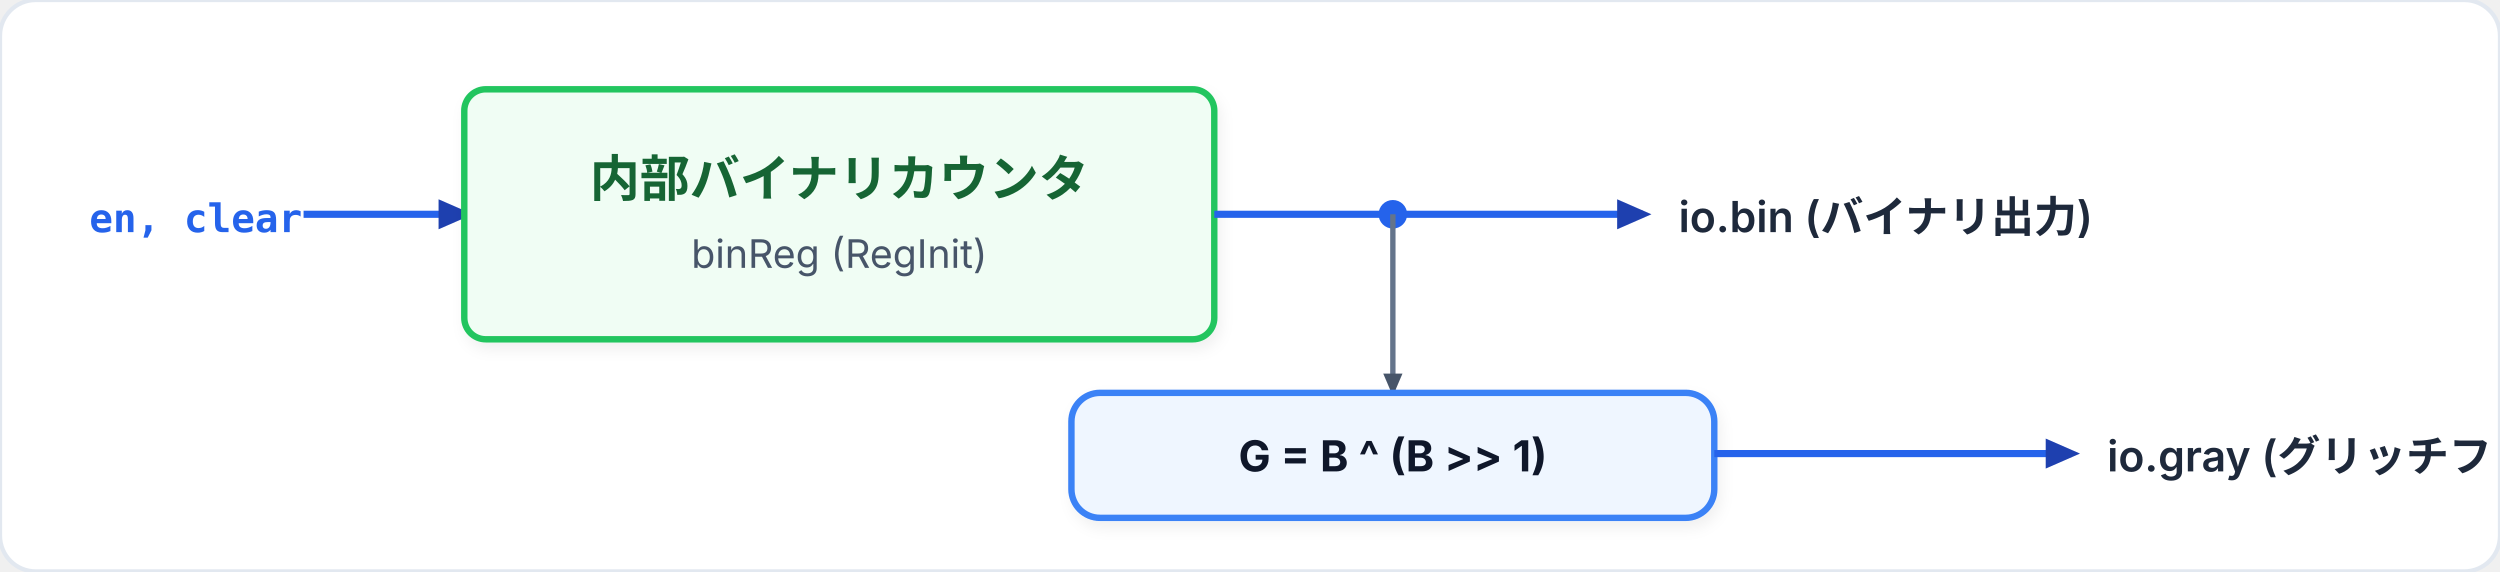
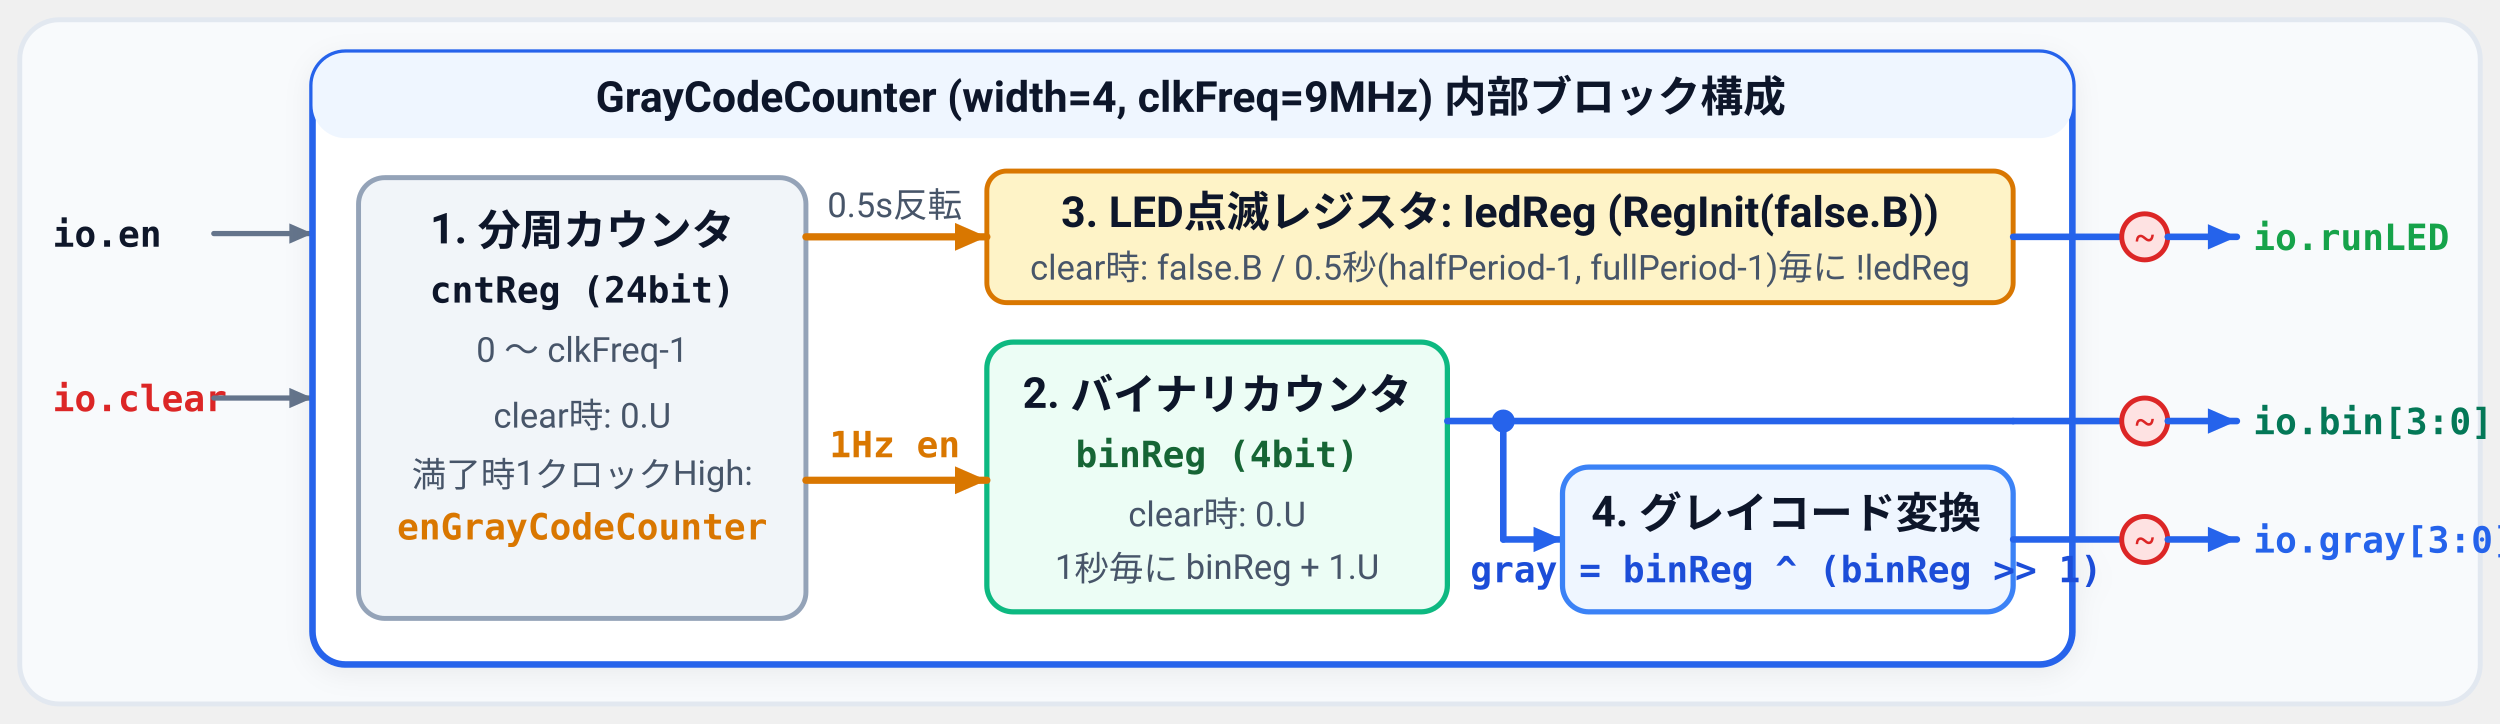
- <svg xmlns="http://www.w3.org/2000/svg" viewBox="0 0 700 160" width="100%" height="100%">
-   <style>
-     .title { font-family: system-ui, -apple-system, sans-serif; font-size: 14px; font-weight: 700; fill: #0f172a; text-anchor: middle; }
-     .subtitle { font-family: system-ui, -apple-system, sans-serif; font-size: 11px; fill: #475569; text-anchor: middle; }
-     .label { font-family: system-ui, -apple-system, sans-serif; font-size: 12px; font-weight: 600; fill: #1e293b; }
-     .wire-label { font-family: 'SF Mono', Consolas, Monaco, monospace; font-size: 11px; fill: #2563eb; font-weight: 600; }
-     .wire { stroke: #2563eb; stroke-width: 2; fill: none; }
-     .wire-subtle { stroke: #64748b; stroke-width: 1.5; fill: none; }
-     .wire-clk { stroke: #0284c7; stroke-width: 1.5; stroke-dasharray: 4,3; fill: none; }
-     .feedback-wire { stroke: #2563eb; stroke-width: 2.2; fill: none; }
-     .box-comb { fill: #eff6ff; stroke: #3b82f6; stroke-width: 1.8; rx: 8; filter: url(#shadow); }
-     .box-seq { fill: #f0fdf4; stroke: #22c55e; stroke-width: 1.8; rx: 6; filter: url(#shadow); }
-     .box-ctrl { fill: #faf5ff; stroke: #a855f7; stroke-width: 1.8; rx: 8; filter: url(#shadow); }
-     .box-mem { fill: #fff7ed; stroke: #f97316; stroke-width: 1.8; rx: 8; filter: url(#shadow); }
-     .box-bad { fill: #fef2f2; stroke: #ef4444; stroke-width: 1.8; rx: 8; }
-     .gate { fill: #ffffff; stroke: #1e40af; stroke-width: 1.8; }
-   </style>
+ <svg xmlns="http://www.w3.org/2000/svg" viewBox="0 0 760 220" width="100%" height="100%">
  <defs>
-     <marker id="arrow" viewBox="0 0 10 10" refX="6" refY="5" markerWidth="6" markerHeight="6" orient="auto">
-       <path d="M 0 1.5 L 8 5 L 0 8.5 z" fill="#1e40af" />
+     <style>
+       .label { font-family: -apple-system, BlinkMacSystemFont, "Segoe UI", Roboto, sans-serif; font-size: 12px; fill: #1e293b; }
+       .bold-label { font-family: -apple-system, BlinkMacSystemFont, "Segoe UI", Roboto, sans-serif; font-size: 13px; font-weight: bold; fill: #0f172a; }
+       .wire-label { font-family: "SFMono-Regular", Consolas, Menlo, monospace; font-size: 11px; font-weight: bold; }
+       .sub-label { font-family: -apple-system, BlinkMacSystemFont, "Segoe UI", Roboto, sans-serif; font-size: 10.5px; fill: #475569; }
+       .wire-pulse { stroke: #d97706; stroke-width: 2.2; fill: none; stroke-linecap: round; }
+       .wire-data { stroke: #2563eb; stroke-width: 2; fill: none; stroke-linecap: round; }
+       .wire-ctrl { stroke: #64748b; stroke-width: 1.6; fill: none; stroke-linecap: round; }
+       .box-seq { fill: #ecfdf5; stroke: #10b981; stroke-width: 1.6; rx: 8; }
+       .box-comb { fill: #eff6ff; stroke: #3b82f6; stroke-width: 1.6; rx: 8; }
+       .shadow { filter: drop-shadow(0px 2px 4px rgba(0, 0, 0, 0.06)); }
+     </style>
+     <marker id="arrow-pulse" viewBox="0 0 10 10" refX="8" refY="5" markerWidth="5.5" markerHeight="5.5" orient="auto">
+       <path d="M 0 1.5 L 8 5 L 0 8.5 z" fill="#d97706" />
    </marker>
-     <marker id="arrow-subtle" viewBox="0 0 10 10" refX="6" refY="5" markerWidth="6" markerHeight="6" orient="auto">
-       <path d="M 0 2 L 7 5 L 0 8 z" fill="#475569" />
+     <marker id="arrow-data" viewBox="0 0 10 10" refX="8" refY="5" markerWidth="5.5" markerHeight="5.5" orient="auto">
+       <path d="M 0 1.5 L 8 5 L 0 8.5 z" fill="#2563eb" />
    </marker>
-     <marker id="arrow-red" viewBox="0 0 10 10" refX="6" refY="5" markerWidth="6" markerHeight="6" orient="auto">
-       <path d="M 0 1.5 L 8 5 L 0 8.5 z" fill="#dc2626" />
+     <marker id="arrow-ctrl" viewBox="0 0 10 10" refX="8" refY="5" markerWidth="5.5" markerHeight="5.5" orient="auto">
+       <path d="M 0 1.5 L 8 5 L 0 8.5 z" fill="#64748b" />
    </marker>
-     <marker id="arrow-green" viewBox="0 0 10 10" refX="6" refY="5" markerWidth="6" markerHeight="6" orient="auto">
-       <path d="M 0 1.5 L 8 5 L 0 8.5 z" fill="#16a34a" />
-     </marker>
-     <filter id="shadow" x="-3%" y="-6%" width="106%" height="116%" filterUnits="userSpaceOnUse">
-       <feDropShadow dx="1" dy="2" stdDeviation="2" flood-color="#0f172a" flood-opacity="0.06" />
-     </filter>
  </defs>
-   <rect width="700" height="160" fill="#ffffff" rx="10" stroke="#e2e8f0" stroke-width="1.2" />
-   <text x="25" y="65" class="wire-label">en, clear</text>
-   <line x1="85" y1="60" x2="130" y2="60" class="wire" marker-end="url(#arrow)" />
-   <rect x="130" y="25" width="210" height="70" class="box-seq" />
-   <text x="235" y="55" class="title" style="fill:#166534;">内部バイナリカウンタ</text>
-   <text x="235" y="75" class="subtitle">binReg (RegInit)</text>
-   <line x1="340" y1="60" x2="460" y2="60" class="wire" marker-end="url(#arrow)" />
-   <circle cx="390" cy="60" r="4" fill="#2563eb" />
-   <text x="470" y="65" class="label">io.bin (バイナリ出力)</text>
-   <line x1="390" y1="60" x2="390" y2="110" class="wire-subtle" marker-end="url(#arrow-subtle)" />
-   <rect x="300" y="110" width="180" height="35" class="box-comb" />
-   <text x="390" y="132" class="title" style="font-size:12px;">G = B ^ (B &gt;&gt; 1)</text>
-   <line x1="480" y1="127" x2="580" y2="127" class="wire" marker-end="url(#arrow)" />
-   <text x="590" y="132" class="label">io.gray (グリッチフリー出力)</text>
+   <rect x="6" y="6" width="748" height="208" rx="12" fill="#f8fafc" stroke="#e2e8f0" stroke-width="1.5" />
+   <text x="16" y="75" class="wire-label" fill="#0f172a">io.en</text>
+   <text x="16" y="125" class="wire-label" fill="#dc2626">io.clear</text>
+   <line x1="65" y1="71" x2="95" y2="71" class="wire-ctrl" marker-end="url(#arrow-ctrl)" />
+   <line x1="65" y1="121" x2="95" y2="121" class="wire-ctrl" marker-end="url(#arrow-ctrl)" />
+   <g class="shadow" transform="translate(95, 16)">
+     <rect x="0" y="0" width="535" height="186" rx="10" fill="#ffffff" stroke="#2563eb" stroke-width="2" />
+     <rect x="0" y="0" width="535" height="26" rx="10" fill="#eff6ff" />
+     <text x="267" y="18" text-anchor="middle" class="bold-label" fill="#1e40af">GrayCodeCounter (width=4, clkFreq=9MHz) 内部ブロック構成</text>
+     <rect x="14" y="38" width="136" height="134" rx="8" fill="#f1f5f9" stroke="#94a3b8" stroke-width="1.5" />
+     <text x="82" y="58" text-anchor="middle" class="bold-label" fill="#334155">1. 分周カウンタ</text>
+     <text x="82" y="76" text-anchor="middle" class="wire-label" fill="#0f172a">cntReg (24bit)</text>
+     <text x="82" y="94" text-anchor="middle" class="sub-label">0 〜 clkFreq-1</text>
+     <text x="82" y="114" text-anchor="middle" class="sub-label">clear時: 0.U</text>
+     <text x="82" y="132" text-anchor="middle" class="sub-label" fill="#b45309">満了時1クロックHigh:</text>
+     <text x="82" y="148" text-anchor="middle" class="wire-label" fill="#d97706">enGrayCodeCounter</text>
+     <rect x="205" y="36" width="312" height="40" rx="6" fill="#fef3c7" stroke="#d97706" stroke-width="1.5" />
+     <text x="361" y="53" text-anchor="middle" class="bold-label" fill="#b45309">3. LED点滅レジスタ: ledReg (RegInit(false.B))</text>
+     <text x="361" y="69" text-anchor="middle" class="sub-label" fill="#78350f">clear時: false.B / 0.5秒(halfPeriod-1, fullPeriod-1)毎に !ledReg</text>
+     <rect x="205" y="88" width="140" height="82" class="box-seq" />
+     <text x="275" y="108" text-anchor="middle" class="bold-label" fill="#065f46">2. バイナリカウンタ</text>
+     <text x="275" y="126" text-anchor="middle" class="wire-label" fill="#166534">binReg (4bit)</text>
+     <text x="275" y="144" text-anchor="middle" class="sub-label">clear時: 0.U</text>
+     <text x="275" y="160" text-anchor="middle" class="sub-label" fill="#047857">1秒毎に binReg + 1.U</text>
+     <line x1="345" y1="112" x2="517" y2="112" class="wire-data" />
+     <circle cx="362" cy="112" r="3.5" fill="#2563eb" />
+     <line x1="362" y1="112" x2="362" y2="148" class="wire-data" />
+     <line x1="362" y1="148" x2="380" y2="148" class="wire-data" marker-end="url(#arrow-data)" />
+     <rect x="380" y="126" width="137" height="44" class="box-comb" />
+     <text x="448" y="144" text-anchor="middle" class="bold-label" fill="#1e40af" font-size="11.5">4. グレイコード変換</text>
+     <text x="448" y="161" text-anchor="middle" class="wire-label" fill="#1d4ed8" font-size="10">gray = binReg ^ (binReg &gt;&gt; 1)</text>
+     <line x1="150" y1="56" x2="205" y2="56" class="wire-pulse" marker-end="url(#arrow-pulse)" />
+     <text x="177" y="50" text-anchor="middle" class="sub-label" fill="#b45309" font-size="9.5">0.5s反転</text>
+     <line x1="150" y1="130" x2="205" y2="130" class="wire-pulse" marker-end="url(#arrow-pulse)" />
+     <text x="177" y="123" text-anchor="middle" class="wire-label" fill="#d97706" font-size="9.5">1Hz en</text>
+   </g>
+   <line x1="612" y1="72" x2="644" y2="72" class="wire-data" />
+   <circle cx="652" cy="72" r="7" fill="#fee2e2" stroke="#dc2626" stroke-width="1.5" />
+   <text x="652" y="76" text-anchor="middle" font-size="11" font-weight="bold" fill="#dc2626">~</text>
+   <line x1="659" y1="72" x2="680" y2="72" class="wire-data" marker-end="url(#arrow-data)" />
+   <text x="685" y="76" class="wire-label" fill="#16a34a">io.runLED</text>
+   <line x1="612" y1="128" x2="644" y2="128" class="wire-data" />
+   <circle cx="652" cy="128" r="7" fill="#fee2e2" stroke="#dc2626" stroke-width="1.5" />
+   <text x="652" y="132" text-anchor="middle" font-size="11" font-weight="bold" fill="#dc2626">~</text>
+   <line x1="659" y1="128" x2="680" y2="128" class="wire-data" marker-end="url(#arrow-data)" />
+   <text x="685" y="132" class="wire-label" fill="#047857">io.bin[3:0]</text>
+   <line x1="612" y1="164" x2="644" y2="164" class="wire-data" />
+   <circle cx="652" cy="164" r="7" fill="#fee2e2" stroke="#dc2626" stroke-width="1.5" />
+   <text x="652" y="168" text-anchor="middle" font-size="11" font-weight="bold" fill="#dc2626">~</text>
+   <line x1="659" y1="164" x2="680" y2="164" class="wire-data" marker-end="url(#arrow-data)" />
+   <text x="685" y="168" class="wire-label" fill="#2563eb">io.gray[3:0]</text>
</svg>
